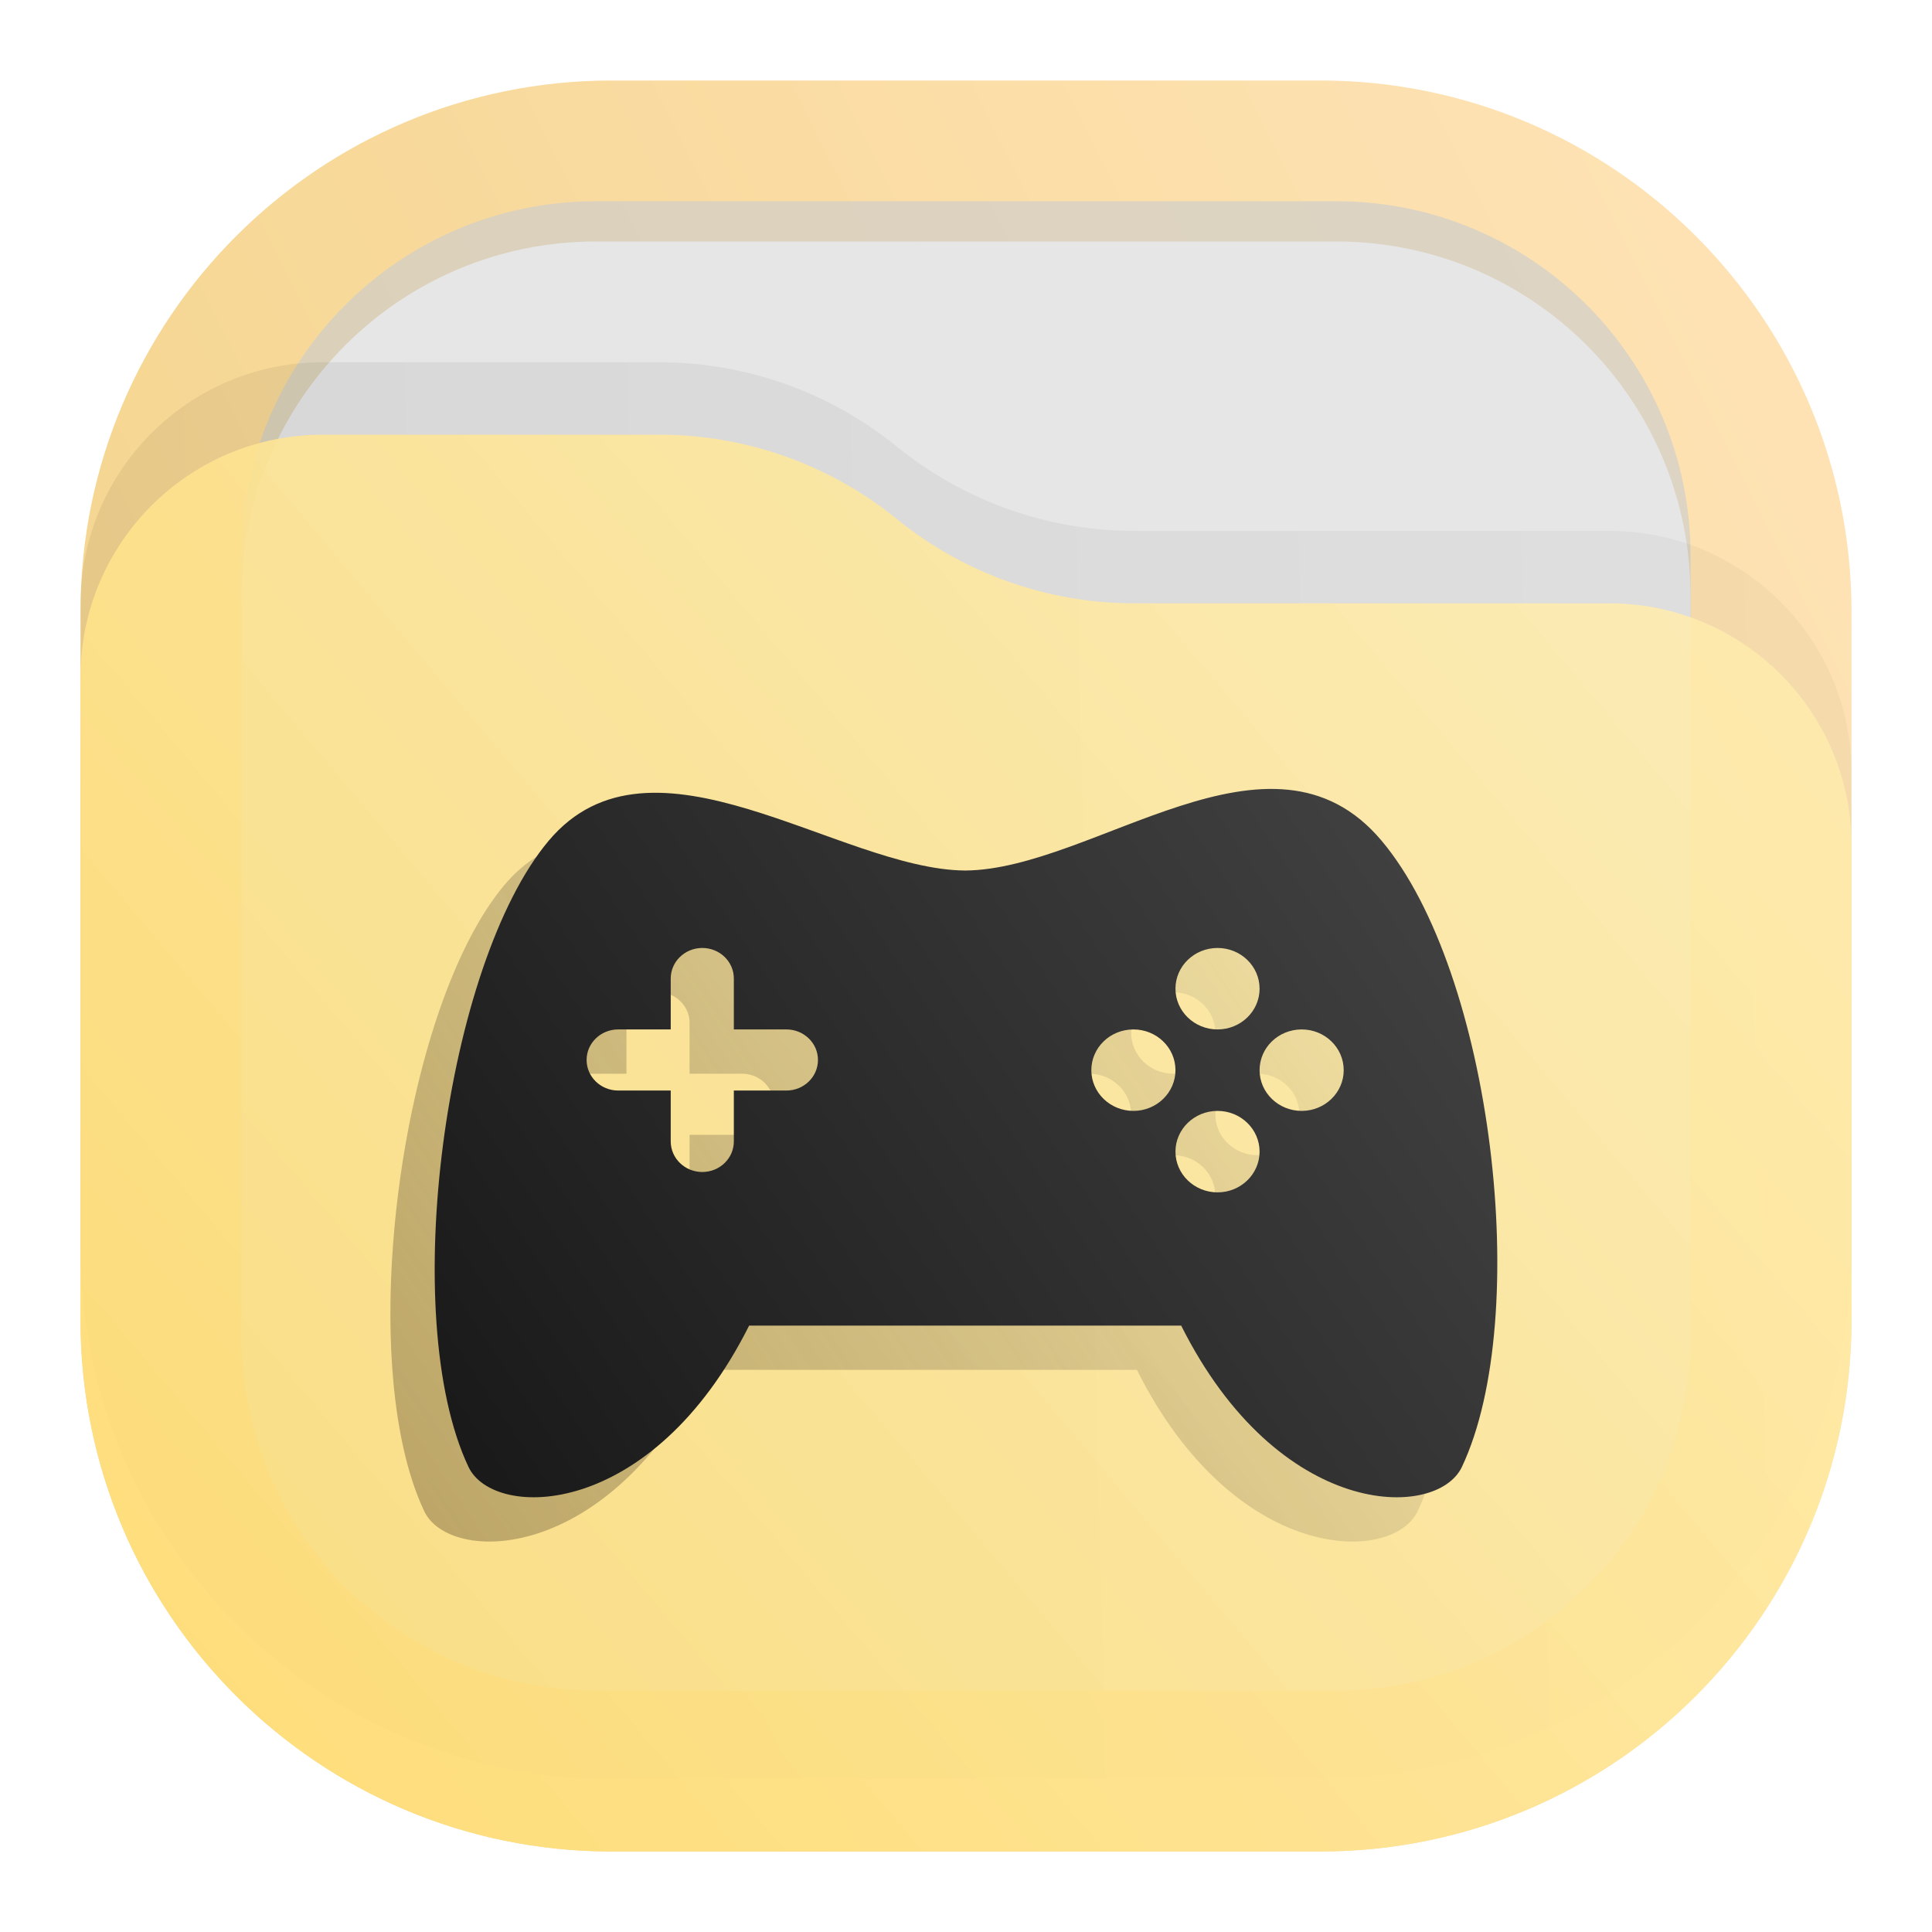
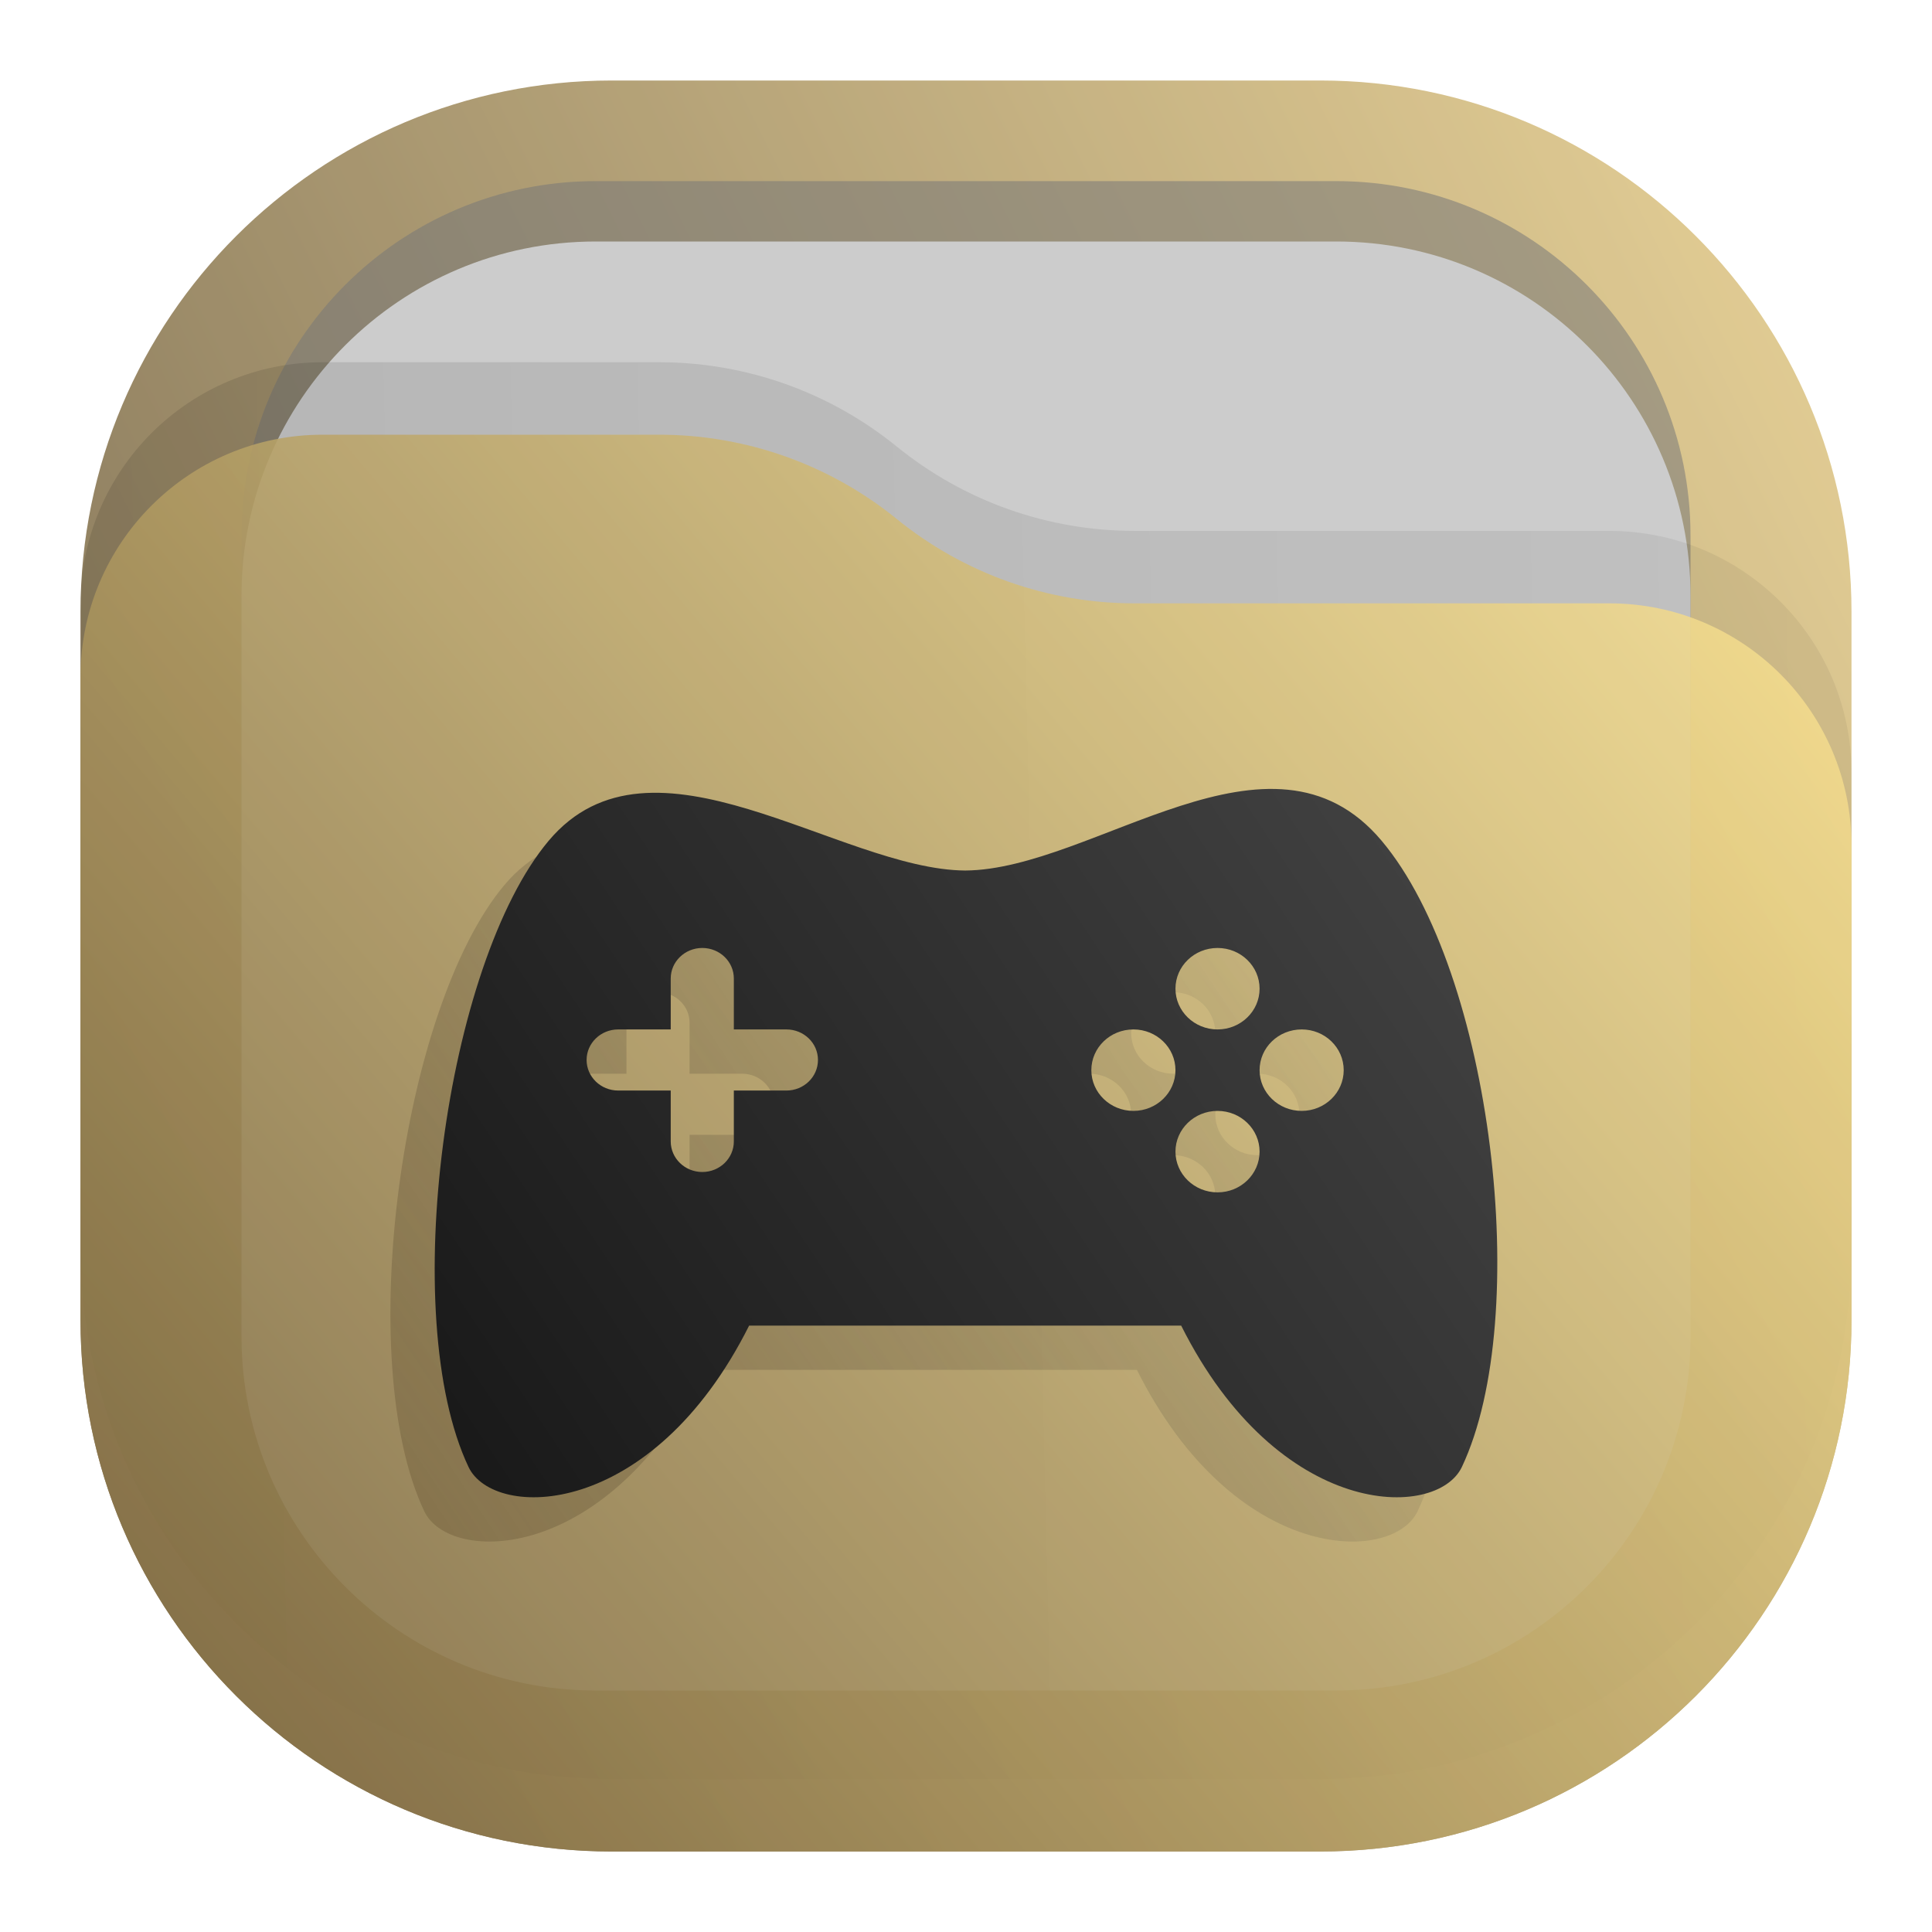
<svg xmlns="http://www.w3.org/2000/svg" width="24" height="24" viewBox="0 0 24 24" fill="none">
-   <rect opacity="0.875" x="1" y="1" width="22" height="22" rx="6.6" fill="url(#paint0_linear_207_62)" />
-   <rect opacity="0.75" x="3" y="2.5" width="18" height="18" rx="4.4" fill="#CCCCCC" fill-opacity="0.875" />
-   <rect x="3" y="3" width="18" height="18" rx="4.4" fill="#E6E6E6" />
-   <path opacity="0.125" d="M1 7.508C1 5.847 2.347 4.5 4.008 4.5H8.19C9.265 4.5 10.307 4.87 11.141 5.548V5.548C11.975 6.225 13.016 6.595 14.091 6.595H19.992C21.653 6.595 23 7.942 23 9.603V15.5C23 19.145 20.045 22.1 16.4 22.1H7.6C3.955 22.1 1 19.145 1 15.5V7.508Z" fill="url(#paint1_linear_207_62)" fill-opacity="0.5" />
+   <rect opacity="0.812" x="1" y="1" width="22" height="22" rx="6.6" fill="url(#paint0_linear_207_62)" />
+   <rect opacity="0.625" x="3" y="2.25" width="18" height="18" rx="4.4" fill="#777777" fill-opacity="0.875" />
+   <rect x="3" y="3" width="18" height="18" rx="4.4" fill="#CCCCCC" />
+   <path opacity="0.125" d="M1 7.508C1 5.847 2.347 4.5 4.008 4.5H8.19C9.265 4.5 10.307 4.87 11.141 5.548V5.548C11.975 6.225 13.016 6.595 14.091 6.595H19.992C21.653 6.595 23 7.942 23 9.603V15.5C23 19.145 20.045 22.1 16.4 22.1H7.6C3.955 22.1 1 19.145 1 15.5V7.508Z" fill="url(#paint1_linear_207_62)" fill-opacity="0.875" />
  <path opacity="0.875" d="M1 8.408C1 6.747 2.347 5.4 4.008 5.4H8.19C9.265 5.4 10.307 5.77 11.141 6.448V6.448C11.975 7.125 13.016 7.495 14.091 7.495H19.992C21.653 7.495 23 8.842 23 10.503V16.4C23 20.045 20.045 23 16.4 23H7.6C3.955 23 1 20.045 1 16.4V8.408Z" fill="url(#paint2_linear_207_62)" />
  <path fill-rule="evenodd" clip-rule="evenodd" d="M11.44 11.364C13.04 11.353 15.239 9.359 16.613 10.994C17.988 12.629 18.494 16.902 17.61 18.773C17.297 19.435 15.335 19.435 14.123 17.017H8.756C7.544 19.435 5.583 19.435 5.27 18.773C4.385 16.902 4.984 12.519 6.266 10.994C7.548 9.468 9.879 11.353 11.44 11.364ZM8.566 13.338V12.705C8.566 12.496 8.391 12.326 8.174 12.326C7.958 12.326 7.782 12.496 7.782 12.705V13.338H7.129C6.913 13.338 6.737 13.508 6.737 13.717C6.737 13.927 6.913 14.097 7.129 14.097H7.782V14.729C7.782 14.939 7.958 15.109 8.174 15.109C8.391 15.109 8.566 14.939 8.566 14.729V14.097H9.219C9.436 14.097 9.611 13.927 9.611 13.717C9.611 13.508 9.436 13.338 9.219 13.338H8.566ZM14.575 13.338C14.863 13.338 15.097 13.111 15.097 12.832C15.097 12.552 14.863 12.326 14.575 12.326C14.286 12.326 14.052 12.552 14.052 12.832C14.052 13.111 14.286 13.338 14.575 13.338ZM15.62 14.35C15.908 14.35 16.142 14.123 16.142 13.844C16.142 13.564 15.908 13.338 15.62 13.338C15.331 13.338 15.097 13.564 15.097 13.844C15.097 14.123 15.331 14.35 15.62 14.35ZM13.53 14.35C13.818 14.35 14.052 14.123 14.052 13.844C14.052 13.564 13.818 13.338 13.53 13.338C13.241 13.338 13.007 13.564 13.007 13.844C13.007 14.123 13.241 14.35 13.53 14.35ZM14.575 15.362C14.863 15.362 15.097 15.135 15.097 14.856C15.097 14.576 14.863 14.35 14.575 14.35C14.286 14.35 14.052 14.576 14.052 14.856C14.052 15.135 14.286 15.362 14.575 15.362Z" fill="url(#paint3_linear_207_62)" />
  <path fill-rule="evenodd" clip-rule="evenodd" d="M11.99 10.814C13.59 10.803 15.789 8.809 17.163 10.444C18.538 12.079 19.044 16.352 18.16 18.223C17.847 18.885 15.885 18.885 14.673 16.467H9.306C8.094 18.885 6.133 18.885 5.82 18.223C4.935 16.352 5.534 11.969 6.816 10.444C8.098 8.918 10.429 10.803 11.99 10.814ZM9.116 12.788V12.155C9.116 11.946 8.941 11.776 8.724 11.776C8.508 11.776 8.332 11.946 8.332 12.155V12.788H7.679C7.463 12.788 7.287 12.958 7.287 13.167C7.287 13.377 7.463 13.547 7.679 13.547H8.332V14.179C8.332 14.389 8.508 14.559 8.724 14.559C8.941 14.559 9.116 14.389 9.116 14.179V13.547H9.769C9.986 13.547 10.161 13.377 10.161 13.167C10.161 12.958 9.986 12.788 9.769 12.788H9.116ZM15.125 12.788C15.413 12.788 15.647 12.561 15.647 12.282C15.647 12.002 15.413 11.776 15.125 11.776C14.836 11.776 14.602 12.002 14.602 12.282C14.602 12.561 14.836 12.788 15.125 12.788ZM16.17 13.8C16.458 13.8 16.692 13.573 16.692 13.294C16.692 13.014 16.458 12.788 16.17 12.788C15.881 12.788 15.647 13.014 15.647 13.294C15.647 13.573 15.881 13.8 16.17 13.8ZM14.08 13.8C14.368 13.8 14.602 13.573 14.602 13.294C14.602 13.014 14.368 12.788 14.08 12.788C13.791 12.788 13.557 13.014 13.557 13.294C13.557 13.573 13.791 13.8 14.08 13.8ZM15.125 14.812C15.413 14.812 15.647 14.585 15.647 14.306C15.647 14.027 15.413 13.8 15.125 13.8C14.836 13.8 14.602 14.027 14.602 14.306C14.602 14.585 14.836 14.812 15.125 14.812Z" fill="url(#paint4_linear_207_62)" />
  <defs>
    <linearGradient id="paint0_linear_207_62" x1="23" y1="1" x2="1" y2="12" gradientUnits="userSpaceOnUse">
-       <stop stop-color="#FFE0AE" />
-       <stop offset="1" stop-color="#F3CE7D" />
+       <stop stop-color="#E3C880" />
+       <stop offset="1" stop-color="#6F5C38" />
    </linearGradient>
    <linearGradient id="paint1_linear_207_62" x1="23" y1="9" x2="1.012" y2="9.521" gradientUnits="userSpaceOnUse">
      <stop stop-opacity="0.5" />
      <stop offset="1" />
    </linearGradient>
    <linearGradient id="paint2_linear_207_62" x1="23" y1="5.4" x2="1.429" y2="23.512" gradientUnits="userSpaceOnUse">
-       <stop stop-color="#FFEEB4" />
-       <stop offset="1" stop-color="#FFDD73" />
+       <stop stop-color="#FFE795" />
+       <stop offset="1" stop-color="#7A653E" />
    </linearGradient>
    <linearGradient id="paint3_linear_207_62" x1="4.85" y1="19.15" x2="18.05" y2="10.35" gradientUnits="userSpaceOnUse">
      <stop stop-color="#6F5C38" stop-opacity="0.45" />
      <stop offset="1" stop-color="#444444" stop-opacity="0" />
    </linearGradient>
    <linearGradient id="paint4_linear_207_62" x1="5.4" y1="18.6" x2="18.6" y2="9.8" gradientUnits="userSpaceOnUse">
      <stop stop-color="#181818" />
      <stop offset="1" stop-color="#444444" />
    </linearGradient>
  </defs>
</svg>
